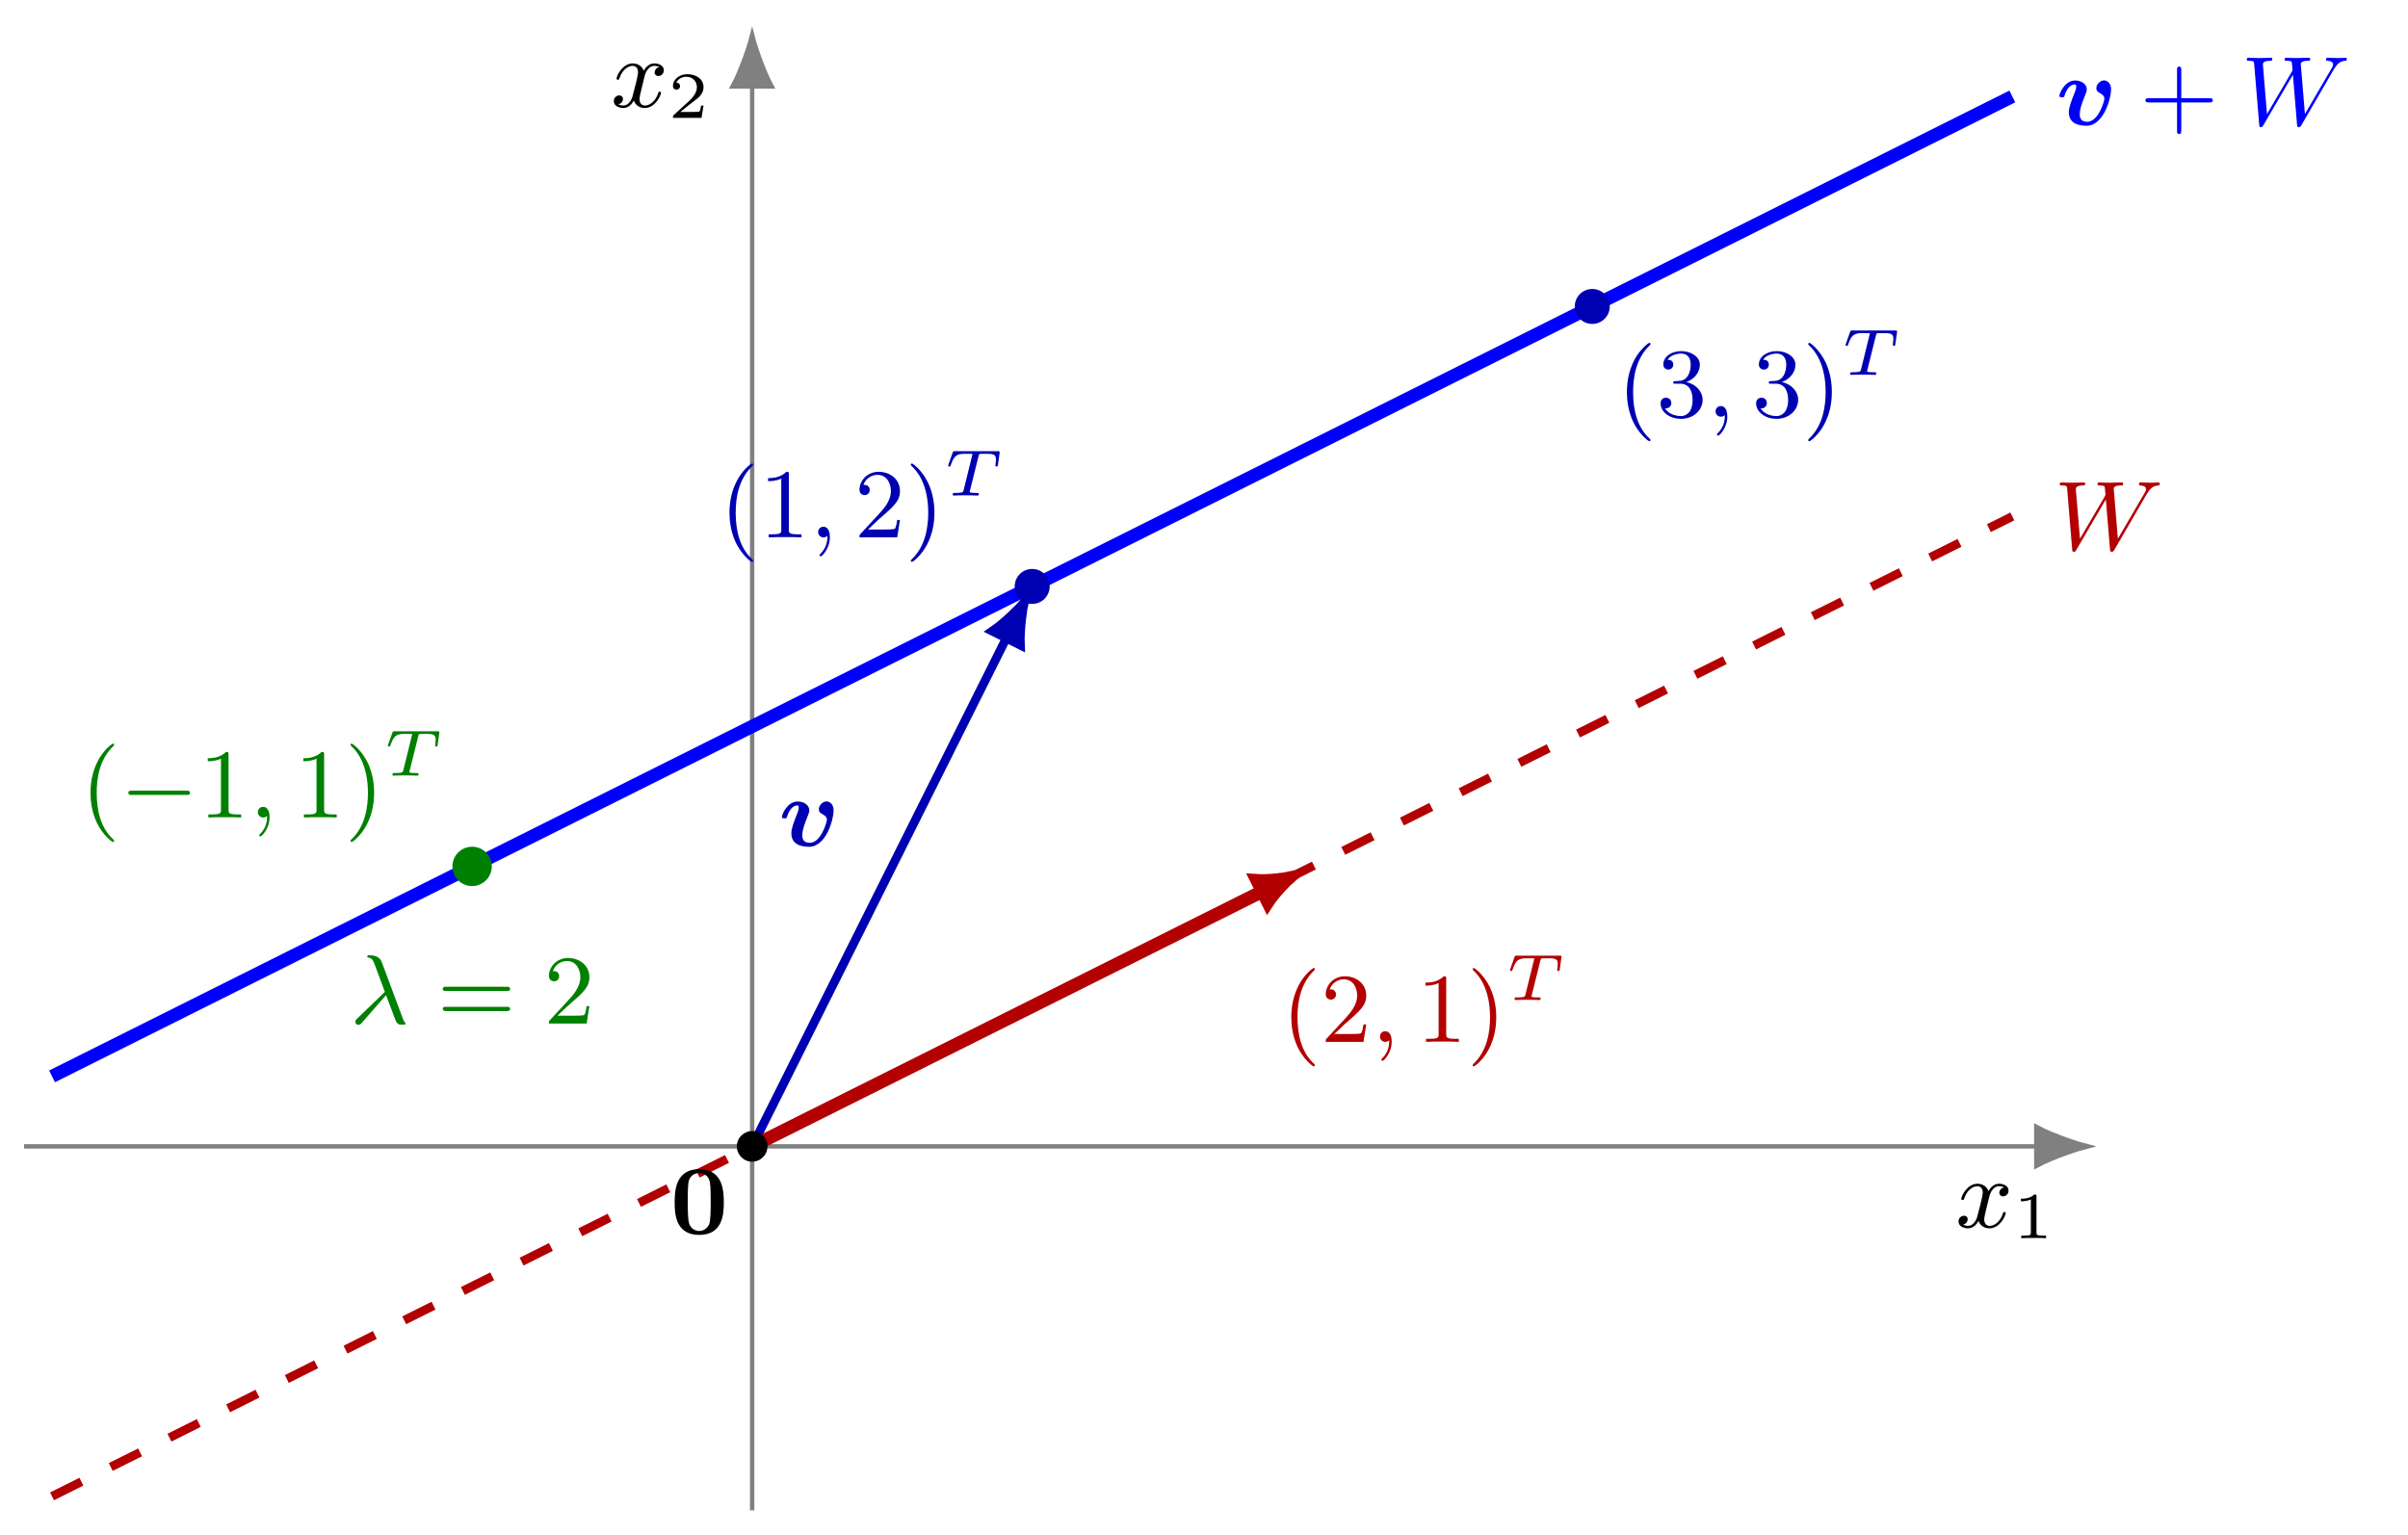
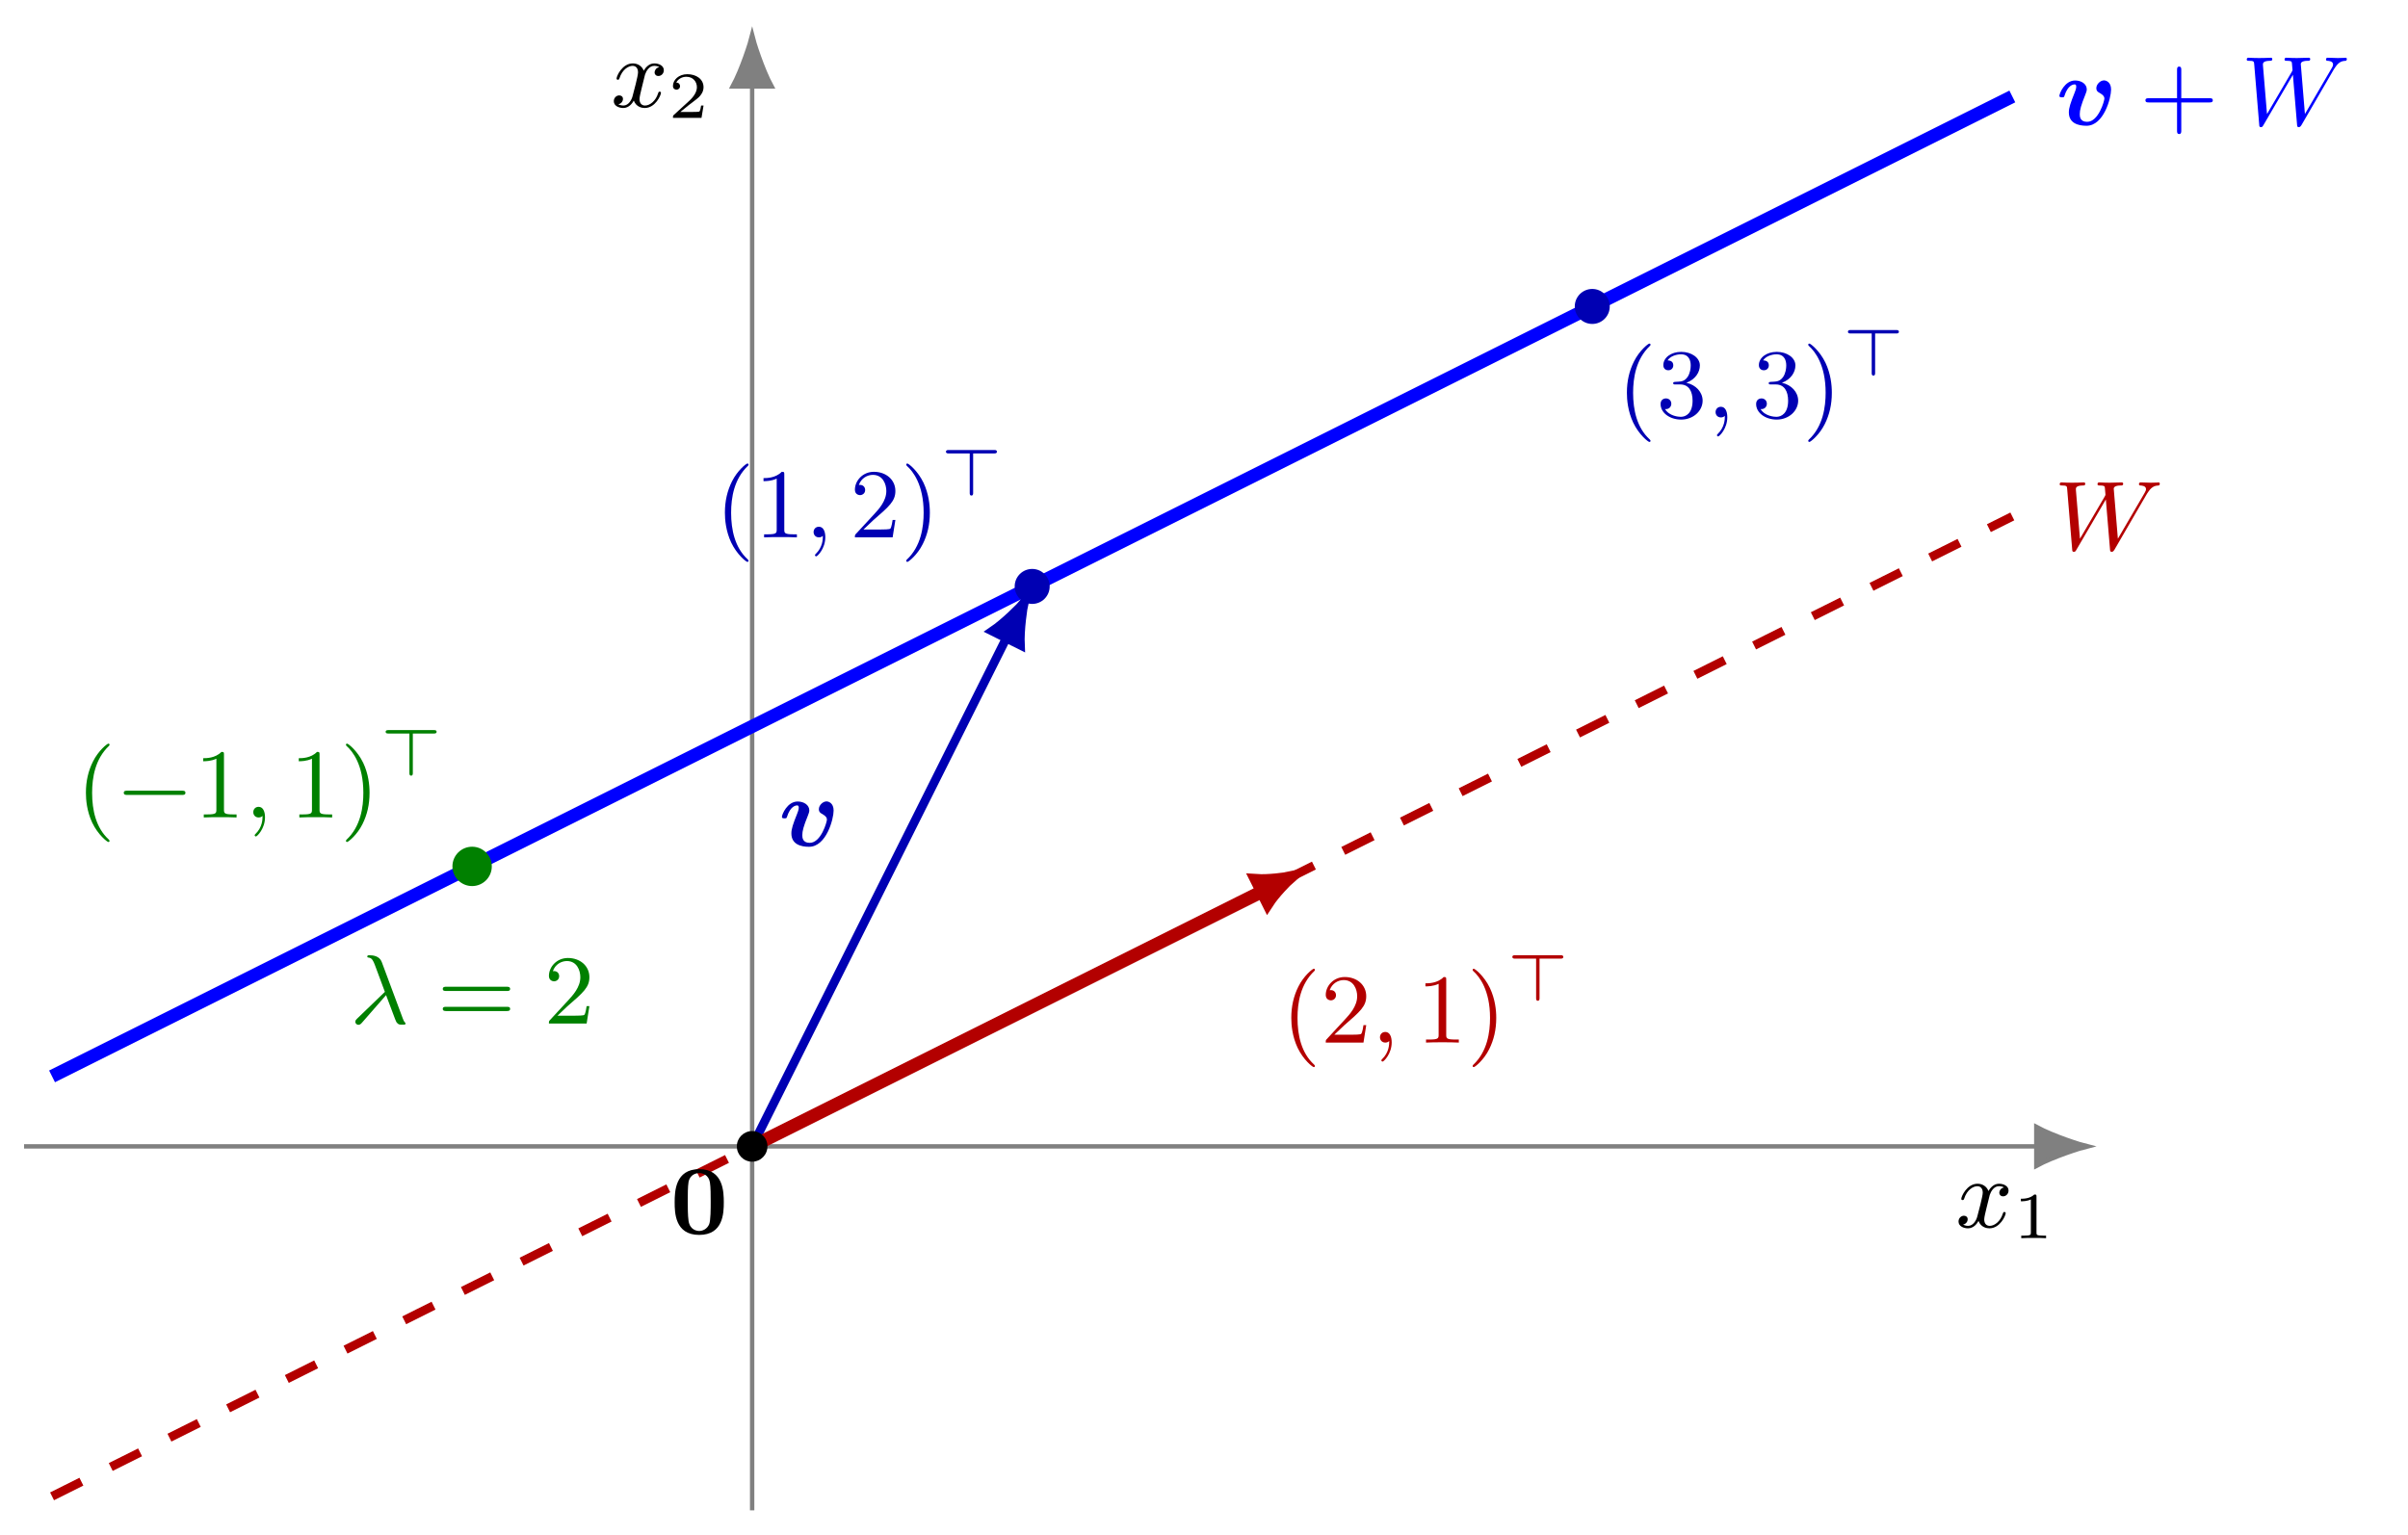
<svg xmlns="http://www.w3.org/2000/svg" xmlns:xlink="http://www.w3.org/1999/xlink" version="1.1" viewBox="0 0 219.373 139.817">
  <defs>
+     <path id="g6-1" d="M4.889-2.861C4.889-3.776 4.862-5.884 2.655-5.884C.466-5.884 .413-3.848 .413-2.861C.413-1.929 .44 .108 2.646 .108C4.835 .108 4.889-1.866 4.889-2.861ZM2.655-.251C2.413-.251 1.794-.359 1.677-1.184C1.606-1.659 1.606-2.476 1.606-2.969C1.606-3.534 1.606-4.288 1.677-4.709C1.812-5.427 2.413-5.526 2.646-5.526C2.942-5.526 3.507-5.382 3.624-4.682C3.696-4.252 3.696-3.48 3.696-2.969C3.696-2.269 3.696-1.202 3.552-.852C3.355-.413 2.951-.251 2.655-.251Z" />
    <path id="g5-1" d="M6.055-2.054C6.216-2.054 6.387-2.054 6.387-2.251C6.387-2.44 6.207-2.44 6.055-2.44H1.103C.951-2.44 .771-2.44 .771-2.251C.771-2.054 .942-2.054 1.103-2.054H6.055Z" />
-     <path id="g4-1" d="M3.11-3.6C3.157-3.791 3.169-3.803 3.415-3.803H3.965C4.605-3.803 4.694-3.618 4.694-3.271C4.694-3.187 4.682-3.026 4.658-2.841C4.652-2.823 4.64-2.757 4.64-2.739C4.64-2.679 4.688-2.643 4.754-2.643C4.85-2.643 4.862-2.703 4.874-2.793L5.035-3.941C5.035-4.042 4.969-4.042 4.85-4.042H.963C.807-4.042 .795-4.042 .753-3.917L.365-2.829C.341-2.757 .341-2.739 .341-2.733C.341-2.715 .347-2.643 .449-2.643C.532-2.643 .538-2.661 .592-2.817C.861-3.546 1.047-3.803 1.818-3.803H2.362C2.476-3.803 2.488-3.803 2.559-3.785L1.752-.514C1.71-.347 1.68-.293 1.513-.269C1.346-.239 .999-.239 .993-.239C.837-.239 .825-.239 .801-.221C.771-.197 .748-.114 .748-.084C.748-.078 .759 0 .861 0C1.023 0 1.202-.018 1.363-.018C1.603-.018 1.758-.024 1.92-.024C2.099-.024 2.278-.018 2.458-.018C2.631-.018 2.823 0 2.996 0C3.044 0 3.086 0 3.11-.042C3.122-.06 3.145-.132 3.145-.155C3.128-.239 3.086-.239 2.9-.239C2.769-.239 2.643-.245 2.512-.251C2.374-.263 2.302-.269 2.302-.359L3.11-3.6Z" />
+     <path id="g4-1" d="M3.032-3.839H4.951C5.047-3.839 5.197-3.839 5.197-3.995S5.047-4.15 4.951-4.15H.801C.712-4.15 .556-4.15 .556-3.995S.712-3.839 .801-3.839H2.721V-.245C2.721-.155 2.721 0 2.876 0S3.032-.15 3.032-.245V-3.839Z" />
    <path id="g3-1" d="M3.059 2.135C3.059 2.09 3.032 2.063 2.978 2C1.821 .942 1.471-.673 1.471-2.243C1.471-3.633 1.74-5.319 3.005-6.521C3.041-6.557 3.059-6.584 3.059-6.629C3.059-6.692 3.014-6.728 2.951-6.728C2.843-6.728 2.036-6.082 1.552-5.104C1.121-4.243 .906-3.319 .906-2.251C.906-1.606 .987-.583 1.48 .475C2.009 1.579 2.843 2.234 2.951 2.234C3.014 2.234 3.059 2.198 3.059 2.135Z" />
    <path id="g3-2" d="M2.673-2.251C2.673-2.987 2.565-3.974 2.099-4.969C1.57-6.073 .736-6.728 .628-6.728C.538-6.728 .52-6.656 .52-6.629C.52-6.584 .538-6.557 .601-6.494C1.121-6.028 2.108-4.808 2.108-2.251C2.108-.969 1.875 .816 .574 2.027C.556 2.054 .52 2.09 .52 2.135C.52 2.162 .538 2.234 .628 2.234C.736 2.234 1.543 1.588 2.027 .61C2.458-.251 2.673-1.175 2.673-2.251Z" />
    <path id="g3-3" d="M6.333-2.054C6.458-2.054 6.647-2.054 6.647-2.243C6.647-2.44 6.476-2.44 6.333-2.44H3.776V-5.005C3.776-5.149 3.776-5.319 3.579-5.319C3.391-5.319 3.391-5.131 3.391-5.005V-2.44H.825C.7-2.44 .511-2.44 .511-2.251C.511-2.054 .682-2.054 .825-2.054H3.391V.511C3.391 .655 3.391 .825 3.588 .825C3.776 .825 3.776 .637 3.776 .511V-2.054H6.333Z" />
    <path id="g3-4" d="M2.727-5.732C2.727-5.956 2.718-5.974 2.494-5.974C1.938-5.4 1.112-5.4 .834-5.4V-5.122C1.005-5.122 1.552-5.122 2.036-5.355V-.718C2.036-.386 2.009-.278 1.175-.278H.888V0C1.211-.027 2.009-.027 2.377-.027S3.552-.027 3.875 0V-.278H3.588C2.754-.278 2.727-.386 2.727-.718V-5.732Z" />
    <path id="g3-5" d="M4.144-1.588H3.893C3.875-1.471 3.803-.942 3.687-.798C3.633-.718 3.014-.718 2.835-.718H1.238L2.126-1.561C3.597-2.835 4.144-3.31 4.144-4.225C4.144-5.256 3.292-5.974 2.189-5.974C1.157-5.974 .457-5.158 .457-4.341C.457-3.893 .843-3.848 .924-3.848C1.121-3.848 1.39-3.992 1.39-4.315C1.39-4.584 1.202-4.781 .924-4.781C.879-4.781 .852-4.781 .816-4.772C1.032-5.409 1.606-5.696 2.09-5.696C3.005-5.696 3.319-4.844 3.319-4.225C3.319-3.31 2.628-2.565 2.198-2.099L.556-.323C.457-.224 .457-.206 .457 0H3.893L4.144-1.588Z" />
    <path id="g3-6" d="M2.736-3.157C3.57-3.471 3.965-4.126 3.965-4.745C3.965-5.436 3.202-5.974 2.269-5.974S.637-5.445 .637-4.763C.637-4.467 .834-4.297 1.094-4.297S1.543-4.485 1.543-4.745C1.543-5.059 1.328-5.194 1.023-5.194C1.256-5.57 1.803-5.75 2.243-5.75C2.987-5.75 3.131-5.158 3.131-4.736C3.131-4.467 3.077-4.037 2.852-3.696C2.574-3.292 2.26-3.274 2-3.256C1.776-3.238 1.758-3.238 1.686-3.238C1.606-3.229 1.534-3.22 1.534-3.122C1.534-3.005 1.606-3.005 1.758-3.005H2.18C2.96-3.005 3.301-2.377 3.301-1.525C3.301-.377 2.691-.054 2.234-.054C2.063-.054 1.193-.099 .789-.762C1.112-.718 1.363-.942 1.363-1.247C1.363-1.543 1.139-1.731 .879-1.731C.655-1.731 .386-1.597 .386-1.22C.386-.422 1.22 .197 2.26 .197C3.382 .197 4.216-.61 4.216-1.525C4.216-2.305 3.597-2.969 2.736-3.157Z" />
    <path id="g3-7" d="M6.351-2.969C6.476-2.969 6.647-2.969 6.647-3.157C6.647-3.355 6.449-3.355 6.315-3.355H.843C.709-3.355 .511-3.355 .511-3.157C.511-2.969 .691-2.969 .807-2.969H6.351ZM6.315-1.139C6.449-1.139 6.647-1.139 6.647-1.337C6.647-1.525 6.476-1.525 6.351-1.525H.807C.691-1.525 .511-1.525 .511-1.337C.511-1.139 .709-1.139 .843-1.139H6.315Z" />
    <path id="g2-1" d="M5.005-3.229C5.005-3.929 4.53-4.063 4.359-4.063C4.019-4.063 3.66-3.705 3.66-3.355C3.66-3.086 3.83-2.987 3.974-2.915C4.333-2.709 4.395-2.556 4.395-2.404C4.395-2.207 3.866-.287 2.826-.287C2.153-.287 2.153-.807 2.153-.996C2.153-1.354 2.26-1.785 2.655-2.754C2.736-2.969 2.79-3.095 2.79-3.247C2.79-3.714 2.323-4.054 1.731-4.054C.78-4.054 .296-2.87 .296-2.655C.296-2.521 .422-2.521 .529-2.521C.673-2.521 .718-2.521 .753-2.646C1.058-3.624 1.543-3.696 1.677-3.696C1.731-3.696 1.83-3.696 1.83-3.498S1.731-3.068 1.686-2.951C1.301-1.991 1.157-1.552 1.157-1.148C1.157-.161 2.009 .072 2.763 .072C4.341 .072 5.005-2.458 5.005-3.229Z" />
    <path id="g1-1" d="M2.147-3.797C2.147-3.977 2.123-3.977 1.944-3.977C1.549-3.594 .939-3.594 .724-3.594V-3.361C.879-3.361 1.274-3.361 1.633-3.528V-.508C1.633-.311 1.633-.233 1.017-.233H.759V0C1.088-.024 1.555-.024 1.89-.024S2.691-.024 3.02 0V-.233H2.763C2.147-.233 2.147-.311 2.147-.508V-3.797Z" />
    <path id="g1-2" d="M3.217-1.118H2.996C2.984-1.035 2.924-.64 2.835-.574C2.793-.538 2.308-.538 2.225-.538H1.106L1.872-1.16C2.075-1.322 2.607-1.704 2.793-1.884C2.972-2.063 3.217-2.368 3.217-2.793C3.217-3.54 2.542-3.977 1.74-3.977C.969-3.977 .431-3.468 .431-2.906C.431-2.601 .688-2.565 .753-2.565C.903-2.565 1.076-2.673 1.076-2.888C1.076-3.02 .999-3.211 .736-3.211C.873-3.516 1.238-3.743 1.65-3.743C2.278-3.743 2.613-3.277 2.613-2.793C2.613-2.368 2.332-1.932 1.914-1.549L.496-.251C.437-.191 .431-.185 .431 0H3.032L3.217-1.118Z" />
-     <path id="g6-1" d="M4.889-2.861C4.889-3.776 4.862-5.884 2.655-5.884C.466-5.884 .413-3.848 .413-2.861C.413-1.929 .44 .108 2.646 .108C4.835 .108 4.889-1.866 4.889-2.861ZM2.655-.251C2.413-.251 1.794-.359 1.677-1.184C1.606-1.659 1.606-2.476 1.606-2.969C1.606-3.534 1.606-4.288 1.677-4.709C1.812-5.427 2.413-5.526 2.646-5.526C2.942-5.526 3.507-5.382 3.624-4.682C3.696-4.252 3.696-3.48 3.696-2.969C3.696-2.269 3.696-1.202 3.552-.852C3.355-.413 2.951-.251 2.655-.251Z" />
    <path id="g0-1" d="M3.283-2.592C3.803-1.256 4.144-.251 4.225-.135C4.404 .099 4.476 .099 4.745 .099H4.951C5.014 .09 5.059 .063 5.059 0C5.059-.045 5.041-.063 5.005-.099C4.898-.215 4.853-.332 4.799-.484L2.888-5.615C2.682-6.162 2.09-6.225 1.767-6.225C1.686-6.225 1.57-6.225 1.57-6.109C1.57-6.019 1.642-6.01 1.74-6.001C2.009-5.956 2.117-5.705 2.251-5.373L3.175-2.888L.646-.449C.556-.359 .484-.296 .484-.161C.484 .027 .646 .117 .771 .117C.924 .117 1.032-.018 1.067-.054L3.283-2.592Z" />
    <path id="g0-2" d="M1.633-.144C1.633 .152 1.633 .888 .969 1.525C.915 1.579 .915 1.588 .915 1.624C.915 1.686 .978 1.731 1.032 1.731C1.13 1.731 1.857 1.032 1.857-.018C1.857-.574 1.659-.969 1.274-.969C.969-.969 .789-.736 .789-.484S.969 0 1.274 0C1.408 0 1.543-.045 1.633-.144Z" />
    <path id="g0-3" d="M8.468-5.086C8.504-5.14 8.566-5.238 8.62-5.31C8.961-5.804 9.275-5.831 9.526-5.848C9.643-5.857 9.643-6.001 9.643-6.01C9.643-6.064 9.607-6.127 9.535-6.127C9.49-6.127 9.311-6.1 8.818-6.1C8.513-6.1 8.199-6.127 7.912-6.127C7.858-6.127 7.741-6.127 7.741-5.965C7.741-5.857 7.84-5.848 7.876-5.848C8.001-5.839 8.387-5.822 8.387-5.508C8.387-5.445 8.369-5.355 8.261-5.176L5.822-.996L5.445-5.561C5.445-5.66 5.534-5.848 6.091-5.848C6.198-5.848 6.306-5.848 6.306-6.01C6.306-6.091 6.243-6.127 6.171-6.127C5.929-6.127 5.328-6.1 5.086-6.1C4.754-6.1 4.736-6.1 4.593-6.109C4.476-6.118 4.234-6.127 4.126-6.127C4.081-6.127 3.965-6.127 3.965-5.965C3.965-5.848 4.063-5.848 4.171-5.848C4.584-5.848 4.62-5.786 4.637-5.642C4.646-5.588 4.691-5.041 4.691-5.023C4.691-4.987 4.691-4.96 4.629-4.853L2.368-.996L2-5.418C1.982-5.597 1.964-5.839 2.628-5.848C2.745-5.848 2.852-5.848 2.852-6.01C2.852-6.118 2.754-6.127 2.718-6.127C2.556-6.127 2.368-6.109 2.198-6.109C2.018-6.109 1.821-6.1 1.642-6.1C1.48-6.1 1.256-6.1 1.148-6.109C1.067-6.109 .753-6.127 .682-6.127C.646-6.127 .52-6.127 .52-5.965C.52-5.848 .619-5.848 .727-5.848C1.175-5.848 1.184-5.777 1.202-5.534L1.659-.027C1.668 .126 1.677 .197 1.812 .197C1.938 .197 1.964 .144 2.045 .009L4.727-4.575L5.104-.045C5.113 .117 5.122 .197 5.265 .197C5.301 .197 5.4 .197 5.508 .009L8.468-5.086Z" />
    <path id="g0-4" d="M4.413-3.624C4.081-3.561 3.983-3.274 3.983-3.14C3.983-2.969 4.108-2.817 4.333-2.817C4.584-2.817 4.826-3.032 4.826-3.346C4.826-3.758 4.377-3.965 3.956-3.965C3.418-3.965 3.104-3.489 2.996-3.301C2.826-3.74 2.431-3.965 2-3.965C1.041-3.965 .52-2.817 .52-2.583C.52-2.503 .583-2.476 .646-2.476C.727-2.476 .753-2.521 .771-2.574C1.049-3.462 1.642-3.74 1.982-3.74C2.243-3.74 2.476-3.57 2.476-3.148C2.476-2.826 2.09-1.39 1.973-.96C1.902-.682 1.633-.126 1.139-.126C.96-.126 .771-.188 .682-.242C.924-.287 1.103-.493 1.103-.727C1.103-.951 .933-1.049 .762-1.049C.502-1.049 .269-.825 .269-.52C.269-.081 .753 .099 1.13 .099C1.65 .099 1.955-.332 2.09-.574C2.314 .018 2.843 .099 3.086 .099C4.054 .099 4.566-1.067 4.566-1.283C4.566-1.328 4.539-1.39 4.449-1.39C4.35-1.39 4.341-1.354 4.297-1.22C4.099-.574 3.579-.126 3.113-.126C2.852-.126 2.61-.287 2.61-.718C2.61-.915 2.736-1.408 2.817-1.749C2.852-1.911 3.095-2.879 3.113-2.942C3.22-3.265 3.489-3.74 3.947-3.74C4.108-3.74 4.279-3.714 4.413-3.624Z" />
  </defs>
  <g id="page1">
    <path d="M2.191 104.46H185.509" stroke="#808080" fill="none" stroke-width=".399" stroke-miterlimit="10" />
    <path d="M190.158 104.46C189.587 104.321 187.078 103.536 185.509 102.681V106.239C187.078 105.384 189.587 104.599 190.158 104.46Z" fill="#808080" />
    <path d="M190.158 104.46C189.587 104.321 187.078 103.536 185.509 102.681V106.239C187.078 105.384 189.587 104.599 190.158 104.46Z" stroke="#808080" fill="none" stroke-width=".399" stroke-miterlimit="10" />
    <g transform="matrix(1 0 0 1 0 139.817)">
      <use x="178.156" y="-27.988" xlink:href="#g0-4" />
    </g>
    <g transform="matrix(1 0 0 1 0 139.817)">
      <use x="183.381" y="-26.991" xlink:href="#g1-1" />
    </g>
    <path d="M68.522 137.626V7.882" stroke="#808080" fill="none" stroke-width=".399" stroke-miterlimit="10" />
    <path d="M68.522 3.234C68.383 3.805 67.598 6.314 66.743 7.882H70.301C69.446 6.314 68.661 3.805 68.522 3.234Z" fill="#808080" />
    <path d="M68.522 3.234C68.383 3.805 67.598 6.314 66.743 7.882H70.301C69.446 6.314 68.661 3.805 68.522 3.234Z" stroke="#808080" fill="none" stroke-width=".399" stroke-miterlimit="10" />
    <g transform="matrix(1 0 0 1 0 139.817)">
      <use x="55.65" y="-130.075" xlink:href="#g0-4" />
    </g>
    <g transform="matrix(1 0 0 1 0 139.817)">
      <use x="60.876" y="-129.079" xlink:href="#g1-2" />
    </g>
    <path d="M4.742 136.35L183.326 47.058" stroke="#b30000" fill="none" stroke-width=".797" stroke-miterlimit="10" stroke-dasharray="2.989 2.989" />
    <g fill="#b30000" transform="matrix(1 0 0 1 0 139.817)">
      <use x="187.12" y="-89.731" xlink:href="#g0-3" />
    </g>
    <path d="M4.742 98.082L183.326 8.79" stroke="#00f" fill="none" stroke-width="1.196" stroke-miterlimit="10" />
    <g fill="#00f" transform="matrix(1 0 0 1 0 139.817)">
      <use x="187.319" y="-128.429" xlink:href="#g2-1" />
      <use x="194.942" y="-128.429" xlink:href="#g3-3" />
      <use x="204.16" y="-128.429" xlink:href="#g0-3" />
    </g>
    <path d="M68.522 104.46L91.677 58.15" stroke="#0000b3" fill="none" stroke-width=".797" stroke-miterlimit="10" />
    <path d="M93.299 54.906C93 55.254 91.559 56.723 90.396 57.51L92.958 58.791C92.89 57.388 93.2 55.354 93.299 54.906Z" fill="#0000b3" />
    <path d="M93.299 54.906C93 55.254 91.559 56.723 90.396 57.51L92.958 58.791C92.89 57.388 93.2 55.354 93.299 54.906Z" stroke="#0000b3" fill="none" stroke-width=".797" stroke-miterlimit="10" />
    <g fill="#0000b3" transform="matrix(1 0 0 1 0 139.817)">
      <use x="70.939" y="-62.728" xlink:href="#g2-1" />
    </g>
    <path d="M68.522 104.46L114.983 81.23" stroke="#b30000" fill="none" stroke-width="1.196" stroke-miterlimit="10" />
    <path d="M117.455 79.993C117.112 80.066 115.552 80.283 114.473 80.211L115.492 82.248C116.081 81.342 117.191 80.225 117.455 79.993Z" fill="#b30000" />
    <path d="M117.455 79.993C117.112 80.066 115.552 80.283 114.473 80.211L115.492 82.248C116.081 81.342 117.191 80.225 117.455 79.993Z" stroke="#b30000" fill="none" stroke-width="1.134" stroke-miterlimit="10" />
    <g fill="#b30000" transform="matrix(1 0 0 1 0 139.817)">
-       <use x="116.734" y="-44.881" xlink:href="#g3-1" />
-       <use x="120.322" y="-44.881" xlink:href="#g3-5" />
-       <use x="124.929" y="-44.881" xlink:href="#g0-2" />
-       <use x="129.026" y="-44.881" xlink:href="#g3-4" />
-       <use x="133.637" y="-44.881" xlink:href="#g3-2" />
+       <use x="116.734" y="-44.815" xlink:href="#g3-1" />
+       <use x="120.322" y="-44.815" xlink:href="#g3-5" />
+       <use x="124.929" y="-44.815" xlink:href="#g0-2" />
+       <use x="129.026" y="-44.815" xlink:href="#g3-4" />
+       <use x="133.637" y="-44.815" xlink:href="#g3-2" />
    </g>
    <g fill="#b30000" transform="matrix(1 0 0 1 0 139.817)">
-       <use x="137.222" y="-48.692" xlink:href="#g4-1" />
+       <use x="137.222" y="-48.626" xlink:href="#g4-1" />
    </g>
    <path d="M95.628 53.436C95.628 52.556 94.914 51.842 94.034 51.842S92.44 52.556 92.44 53.436S93.154 55.03 94.034 55.03S95.628 54.316 95.628 53.436Z" fill="#0000b3" />
    <g fill="#0000b3" transform="matrix(1 0 0 1 0 139.817)">
-       <use x="65.552" y="-90.851" xlink:href="#g3-1" />
-       <use x="69.14" y="-90.851" xlink:href="#g3-4" />
-       <use x="73.748" y="-90.851" xlink:href="#g0-2" />
-       <use x="77.844" y="-90.851" xlink:href="#g3-5" />
-       <use x="82.455" y="-90.851" xlink:href="#g3-2" />
+       <use x="65.135" y="-90.851" xlink:href="#g3-1" />
+       <use x="68.723" y="-90.851" xlink:href="#g3-4" />
+       <use x="73.331" y="-90.851" xlink:href="#g0-2" />
+       <use x="77.427" y="-90.851" xlink:href="#g3-5" />
+       <use x="82.038" y="-90.851" xlink:href="#g3-2" />
    </g>
    <g fill="#0000b3" transform="matrix(1 0 0 1 0 139.817)">
-       <use x="86.04" y="-94.661" xlink:href="#g4-1" />
+       <use x="85.623" y="-94.661" xlink:href="#g4-1" />
    </g>
    <path d="M146.652 27.924C146.652 27.044 145.938 26.33 145.058 26.33S143.464 27.044 143.464 27.924S144.178 29.518 145.058 29.518S146.652 28.805 146.652 27.924Z" fill="#0000b3" />
    <g fill="#0000b3" transform="matrix(1 0 0 1 0 139.817)">
-       <use x="147.308" y="-101.847" xlink:href="#g3-1" />
-       <use x="150.896" y="-101.847" xlink:href="#g3-6" />
-       <use x="155.503" y="-101.847" xlink:href="#g0-2" />
-       <use x="159.6" y="-101.847" xlink:href="#g3-6" />
-       <use x="164.211" y="-101.847" xlink:href="#g3-2" />
+       <use x="147.308" y="-101.781" xlink:href="#g3-1" />
+       <use x="150.896" y="-101.781" xlink:href="#g3-6" />
+       <use x="155.503" y="-101.781" xlink:href="#g0-2" />
+       <use x="159.6" y="-101.781" xlink:href="#g3-6" />
+       <use x="164.211" y="-101.781" xlink:href="#g3-2" />
    </g>
    <g fill="#0000b3" transform="matrix(1 0 0 1 0 139.817)">
-       <use x="167.795" y="-105.658" xlink:href="#g4-1" />
+       <use x="167.795" y="-105.592" xlink:href="#g4-1" />
    </g>
    <path d="M44.803 78.948C44.803 77.958 44 77.155 43.01 77.155S41.217 77.958 41.217 78.948S42.02 80.741 43.01 80.741S44.803 79.938 44.803 78.948Z" fill="#008000" />
    <g fill="#008000" transform="matrix(1 0 0 1 0 139.817)">
-       <use x="7.339" y="-65.328" xlink:href="#g3-1" />
-       <use x="10.923" y="-65.328" xlink:href="#g5-1" />
-       <use x="18.094" y="-65.328" xlink:href="#g3-4" />
-       <use x="22.703" y="-65.328" xlink:href="#g0-2" />
-       <use x="26.801" y="-65.328" xlink:href="#g3-4" />
-       <use x="31.411" y="-65.328" xlink:href="#g3-2" />
+       <use x="6.921" y="-65.328" xlink:href="#g3-1" />
+       <use x="10.506" y="-65.328" xlink:href="#g5-1" />
+       <use x="17.677" y="-65.328" xlink:href="#g3-4" />
+       <use x="22.286" y="-65.328" xlink:href="#g0-2" />
+       <use x="26.384" y="-65.328" xlink:href="#g3-4" />
+       <use x="30.994" y="-65.328" xlink:href="#g3-2" />
    </g>
    <g fill="#008000" transform="matrix(1 0 0 1 0 139.817)">
-       <use x="34.996" y="-69.139" xlink:href="#g4-1" />
+       <use x="34.578" y="-69.139" xlink:href="#g4-1" />
    </g>
    <g fill="#008000" transform="matrix(1 0 0 1 0 139.817)">
      <use x="31.888" y="-46.549" xlink:href="#g0-1" />
      <use x="39.827" y="-46.549" xlink:href="#g3-7" />
      <use x="49.551" y="-46.549" xlink:href="#g3-5" />
    </g>
    <path d="M69.917 104.46C69.917 103.69 69.292 103.065 68.522 103.065S67.127 103.69 67.127 104.46S67.752 105.855 68.522 105.855S69.917 105.23 69.917 104.46Z" />
    <g transform="matrix(1 0 0 1 0 139.817)">
      <use x="61.05" y="-27.398" xlink:href="#g6-1" />
    </g>
  </g>
</svg>
